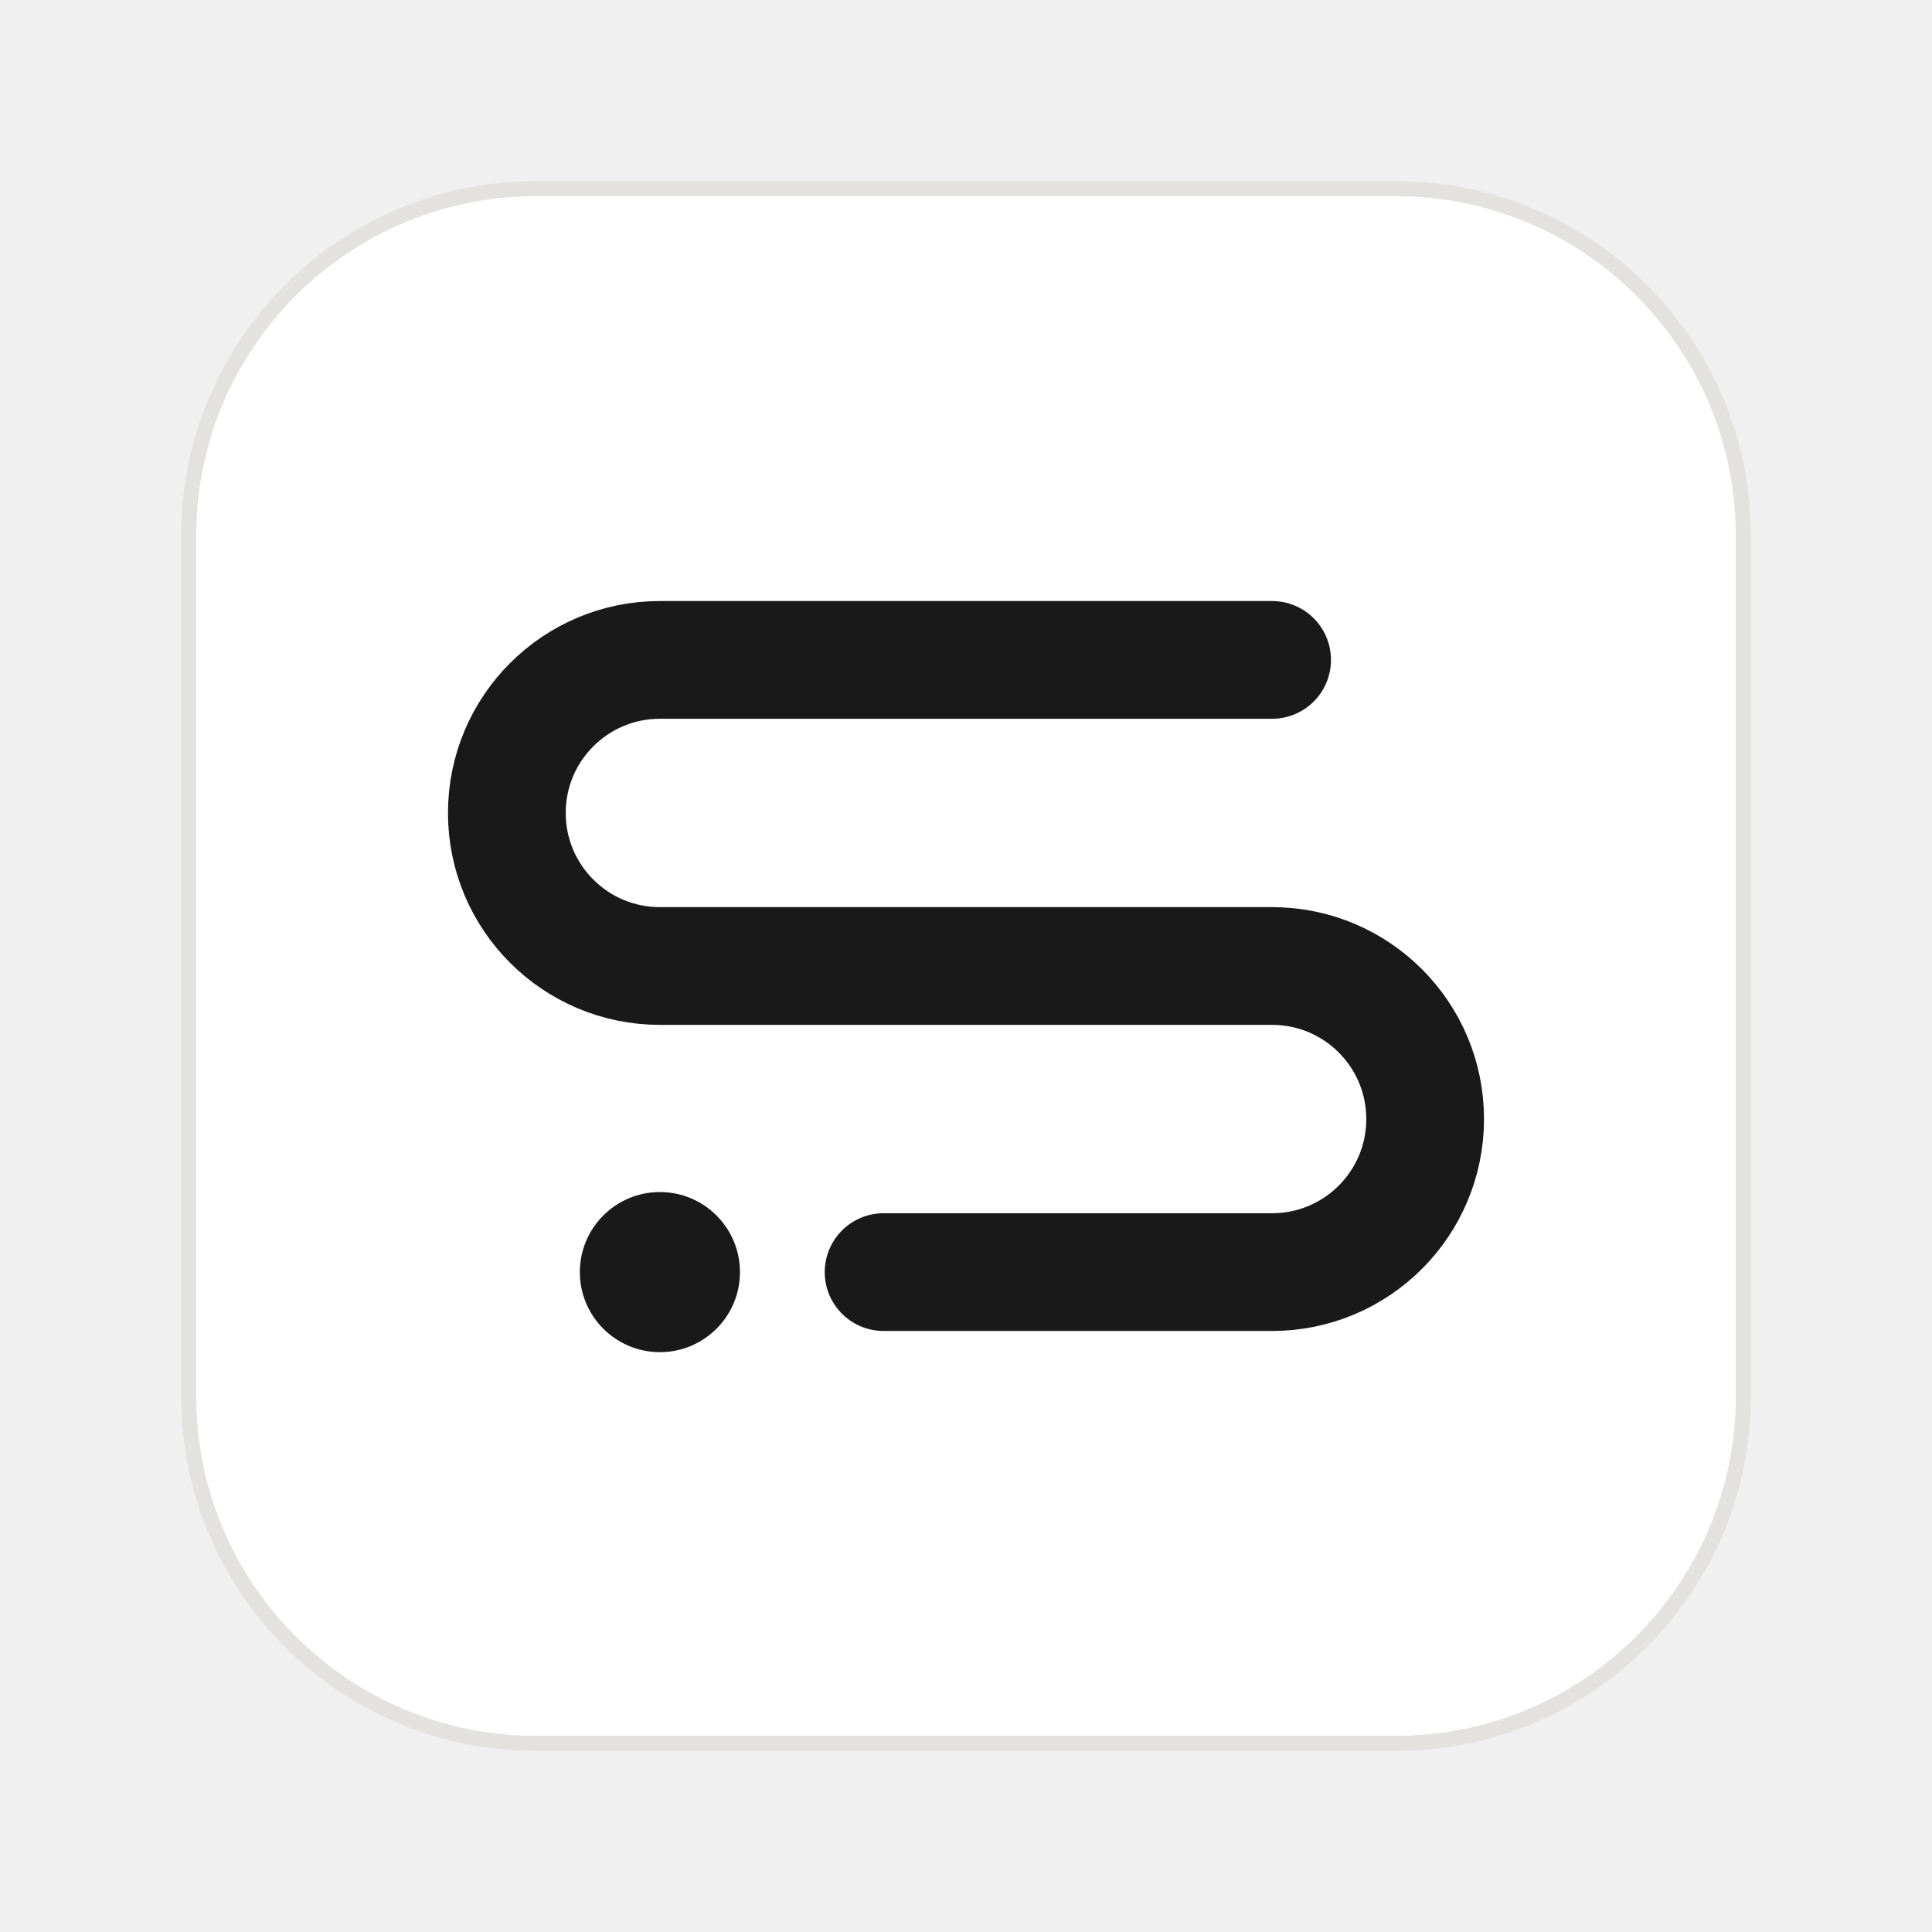
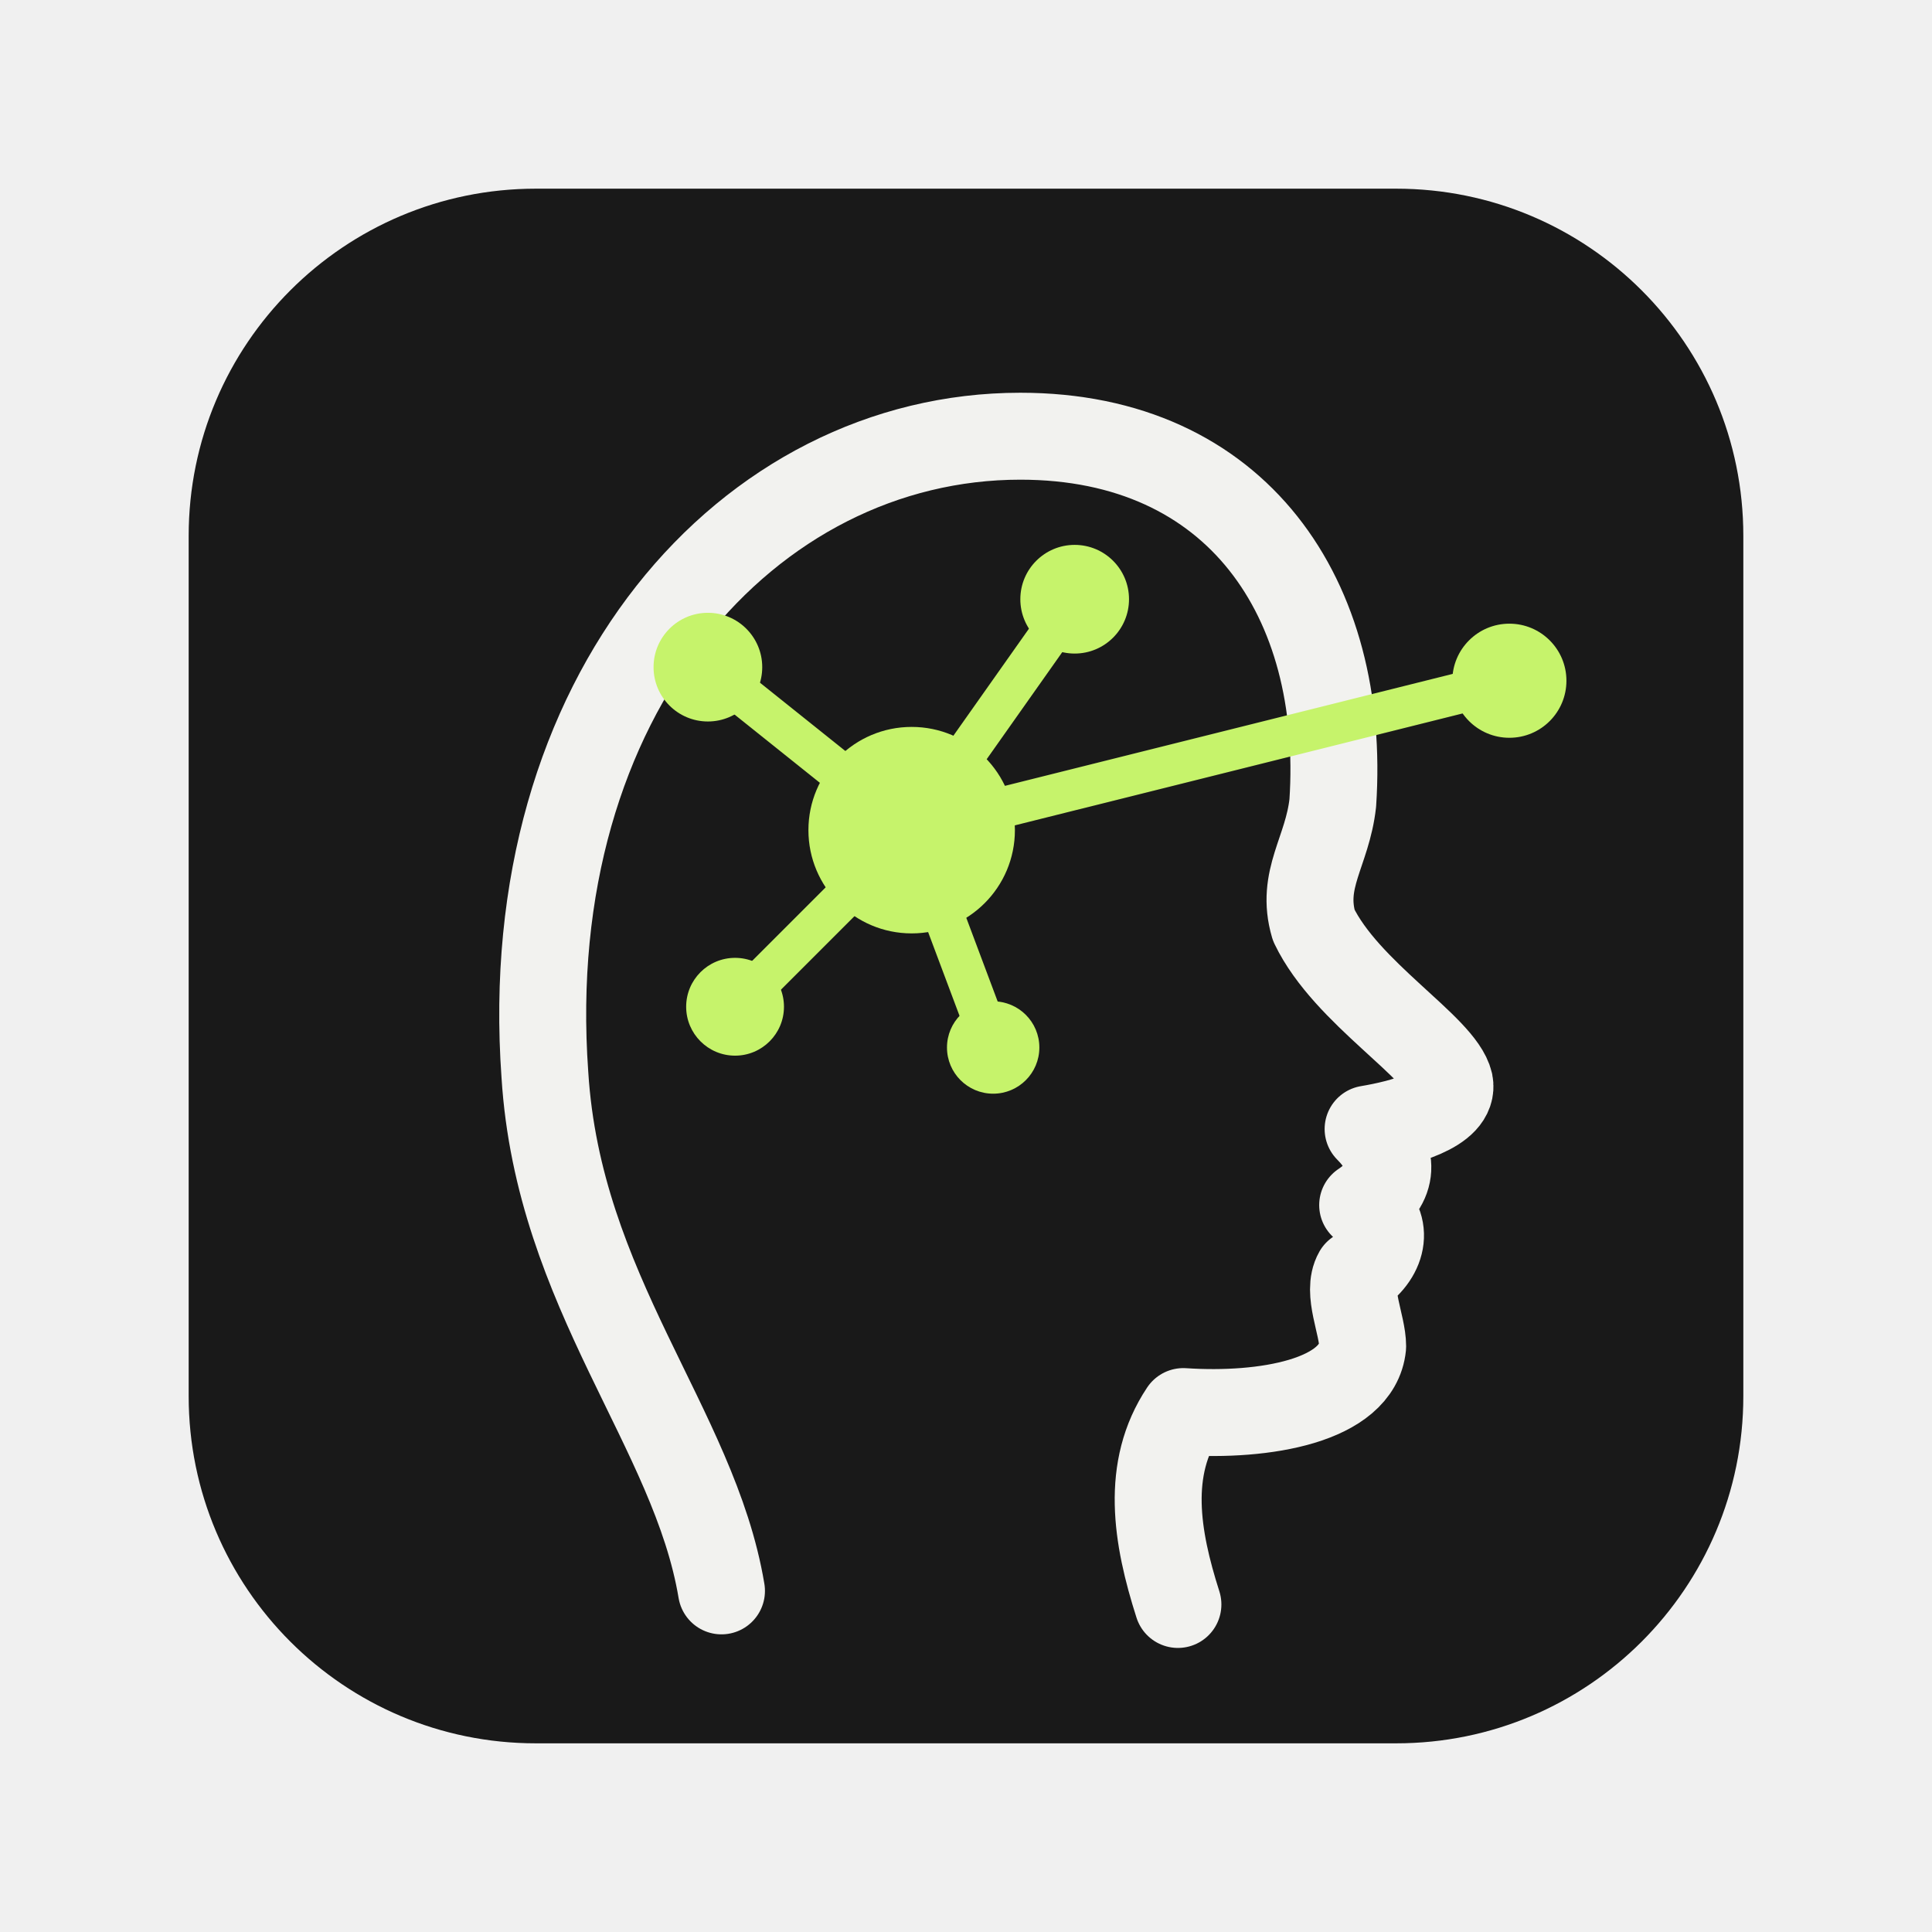
- <svg xmlns="http://www.w3.org/2000/svg" viewBox="0 0 64 64" width="64" height="64" role="img" aria-label="sillage">
-   <rect x="6.25" y="6.25" width="51.5" height="51.5" rx="11.5" fill="#FFFFFF" stroke="#E3E2DE" stroke-width="0.5" />
-   <g transform="translate(32.0 32.0) scale(0.78) translate(-32.0 -32.0)">
-     <path d="M 45.00 19.00 H 19.00 A 6.50 6.50 0 0 0 19.00 32.00 H 45.00 A 6.50 6.50 0 0 1 45.00 45.00 H 28.50" fill="none" stroke="#191919" stroke-width="5.0" stroke-linecap="round" stroke-linejoin="round" />
-     <circle cx="19.00" cy="45.00" r="3.4" fill="#191919" />
+ <svg xmlns="http://www.w3.org/2000/svg" viewBox="0 0 64 64" width="64" height="64" role="img" aria-label="dysflow">
+   <rect x="6.25" y="6.25" width="51.5" height="51.5" rx="11.5" fill="#191919" />
+   <g transform="translate(32.0 32.0) scale(0.9) translate(-32.0 -32.0)">
+     <path d="M 23 55 C 22 49 17 44 16.5 36 C 15.5 22 24 12.5 34 12.5 C 42 12.5 46 18.5 45.5 26 C 45.3 27.8 44.3 28.8 44.8 30.5 C 46 33 49.5 35 49.8 36.3 C 50 37.3 48 37.8 46.8 38 C 47.8 39 47.8 40 46.6 40.8 C 47.6 41.5 47.4 42.6 46.4 43.3 C 46 44 46.6 45.2 46.6 46 C 46.4 48 43 48.6 40 48.4 C 38.6 50.5 39 53 39.8 55.5" fill="none" stroke="#F2F2EF" stroke-width="3.2" stroke-linecap="round" stroke-linejoin="round" />
+     <g fill="#C6F36B" stroke="#C6F36B" stroke-linecap="round" stroke-width="1.50">
+       <line x1="30.0" y1="27.0" x2="22.5" y2="21.0" />
+       <line x1="30.0" y1="27.0" x2="23.5" y2="33.5" />
+       <line x1="30.0" y1="27.0" x2="36.0" y2="18.5" />
+       <line x1="30.0" y1="27.0" x2="33.0" y2="35.0" />
+       <line x1="30.0" y1="27.0" x2="52.0" y2="21.5" />
+       <circle cx="30.0" cy="27.0" r="3.80" stroke="none" />
+       <circle cx="22.5" cy="21.0" r="2.00" stroke="none" />
+       <circle cx="23.5" cy="33.5" r="1.80" stroke="none" />
+       <circle cx="36.0" cy="18.5" r="2.00" stroke="none" />
+       <circle cx="33.0" cy="35.0" r="1.70" stroke="none" />
+       <circle cx="52.0" cy="21.5" r="2.10" stroke="none" />
+     </g>
  </g>
</svg>
